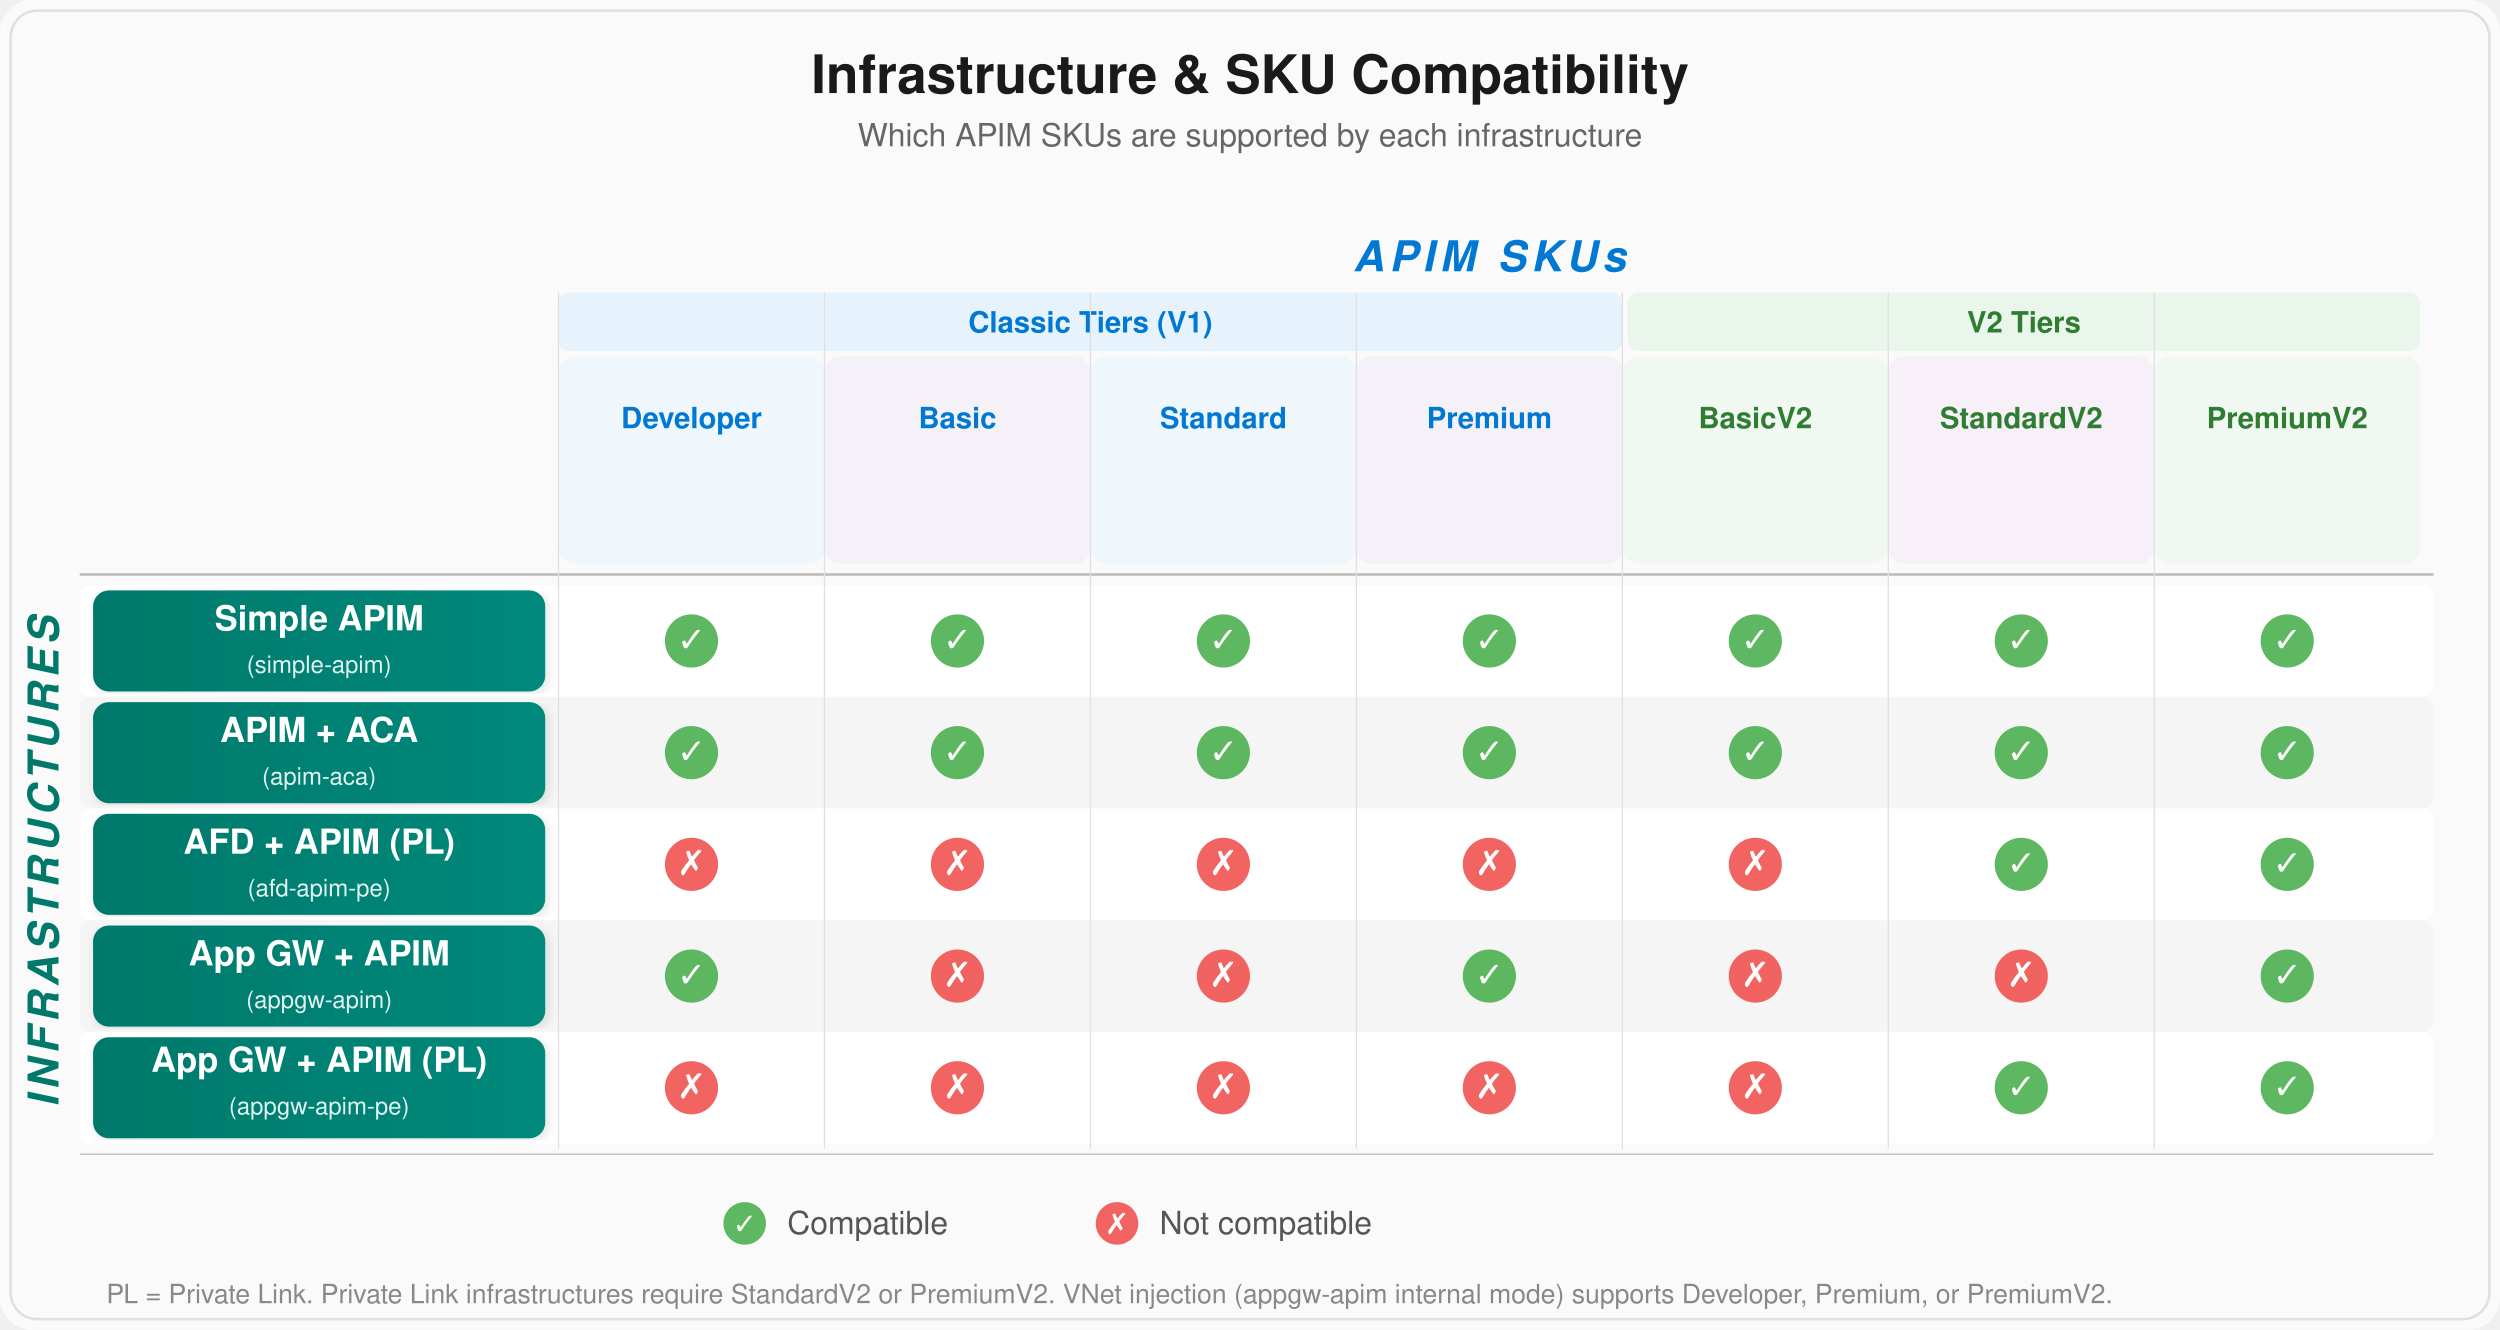
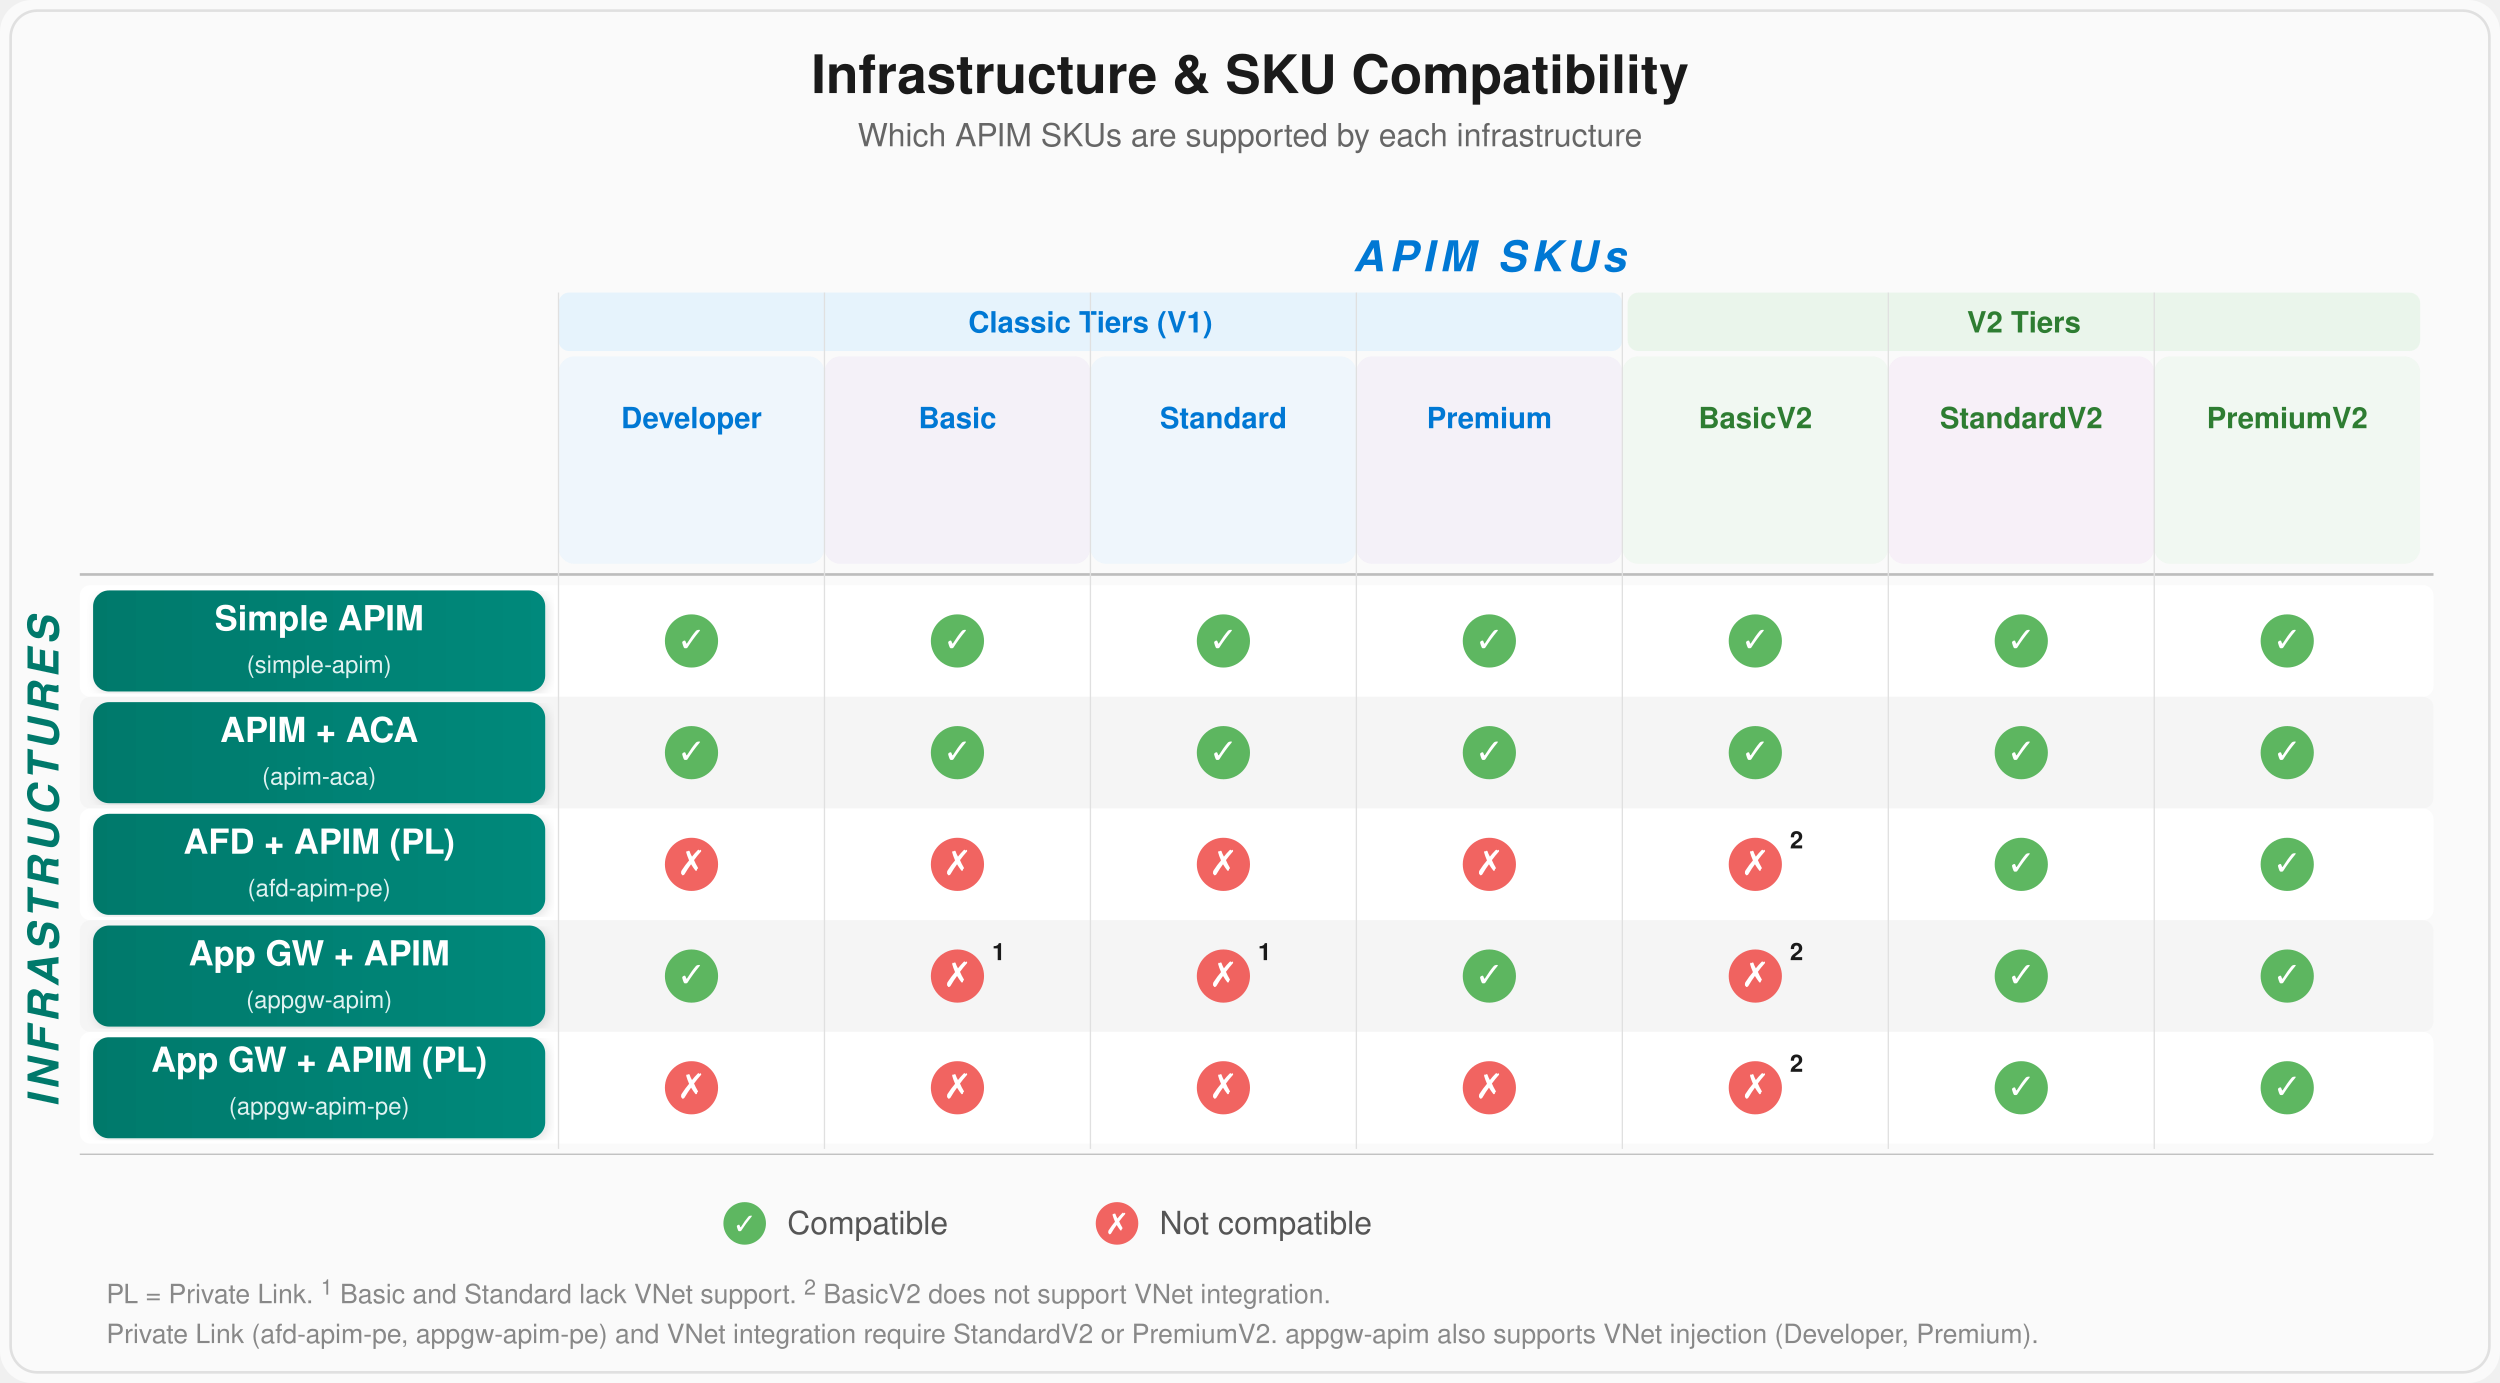
- <svg xmlns="http://www.w3.org/2000/svg" viewBox="0 0 940 500" font-family="Segoe UI, Helvetica, Arial, sans-serif">
+ <svg xmlns="http://www.w3.org/2000/svg" viewBox="0 0 940 520" font-family="Segoe UI, Helvetica, Arial, sans-serif">
  <defs>
    <linearGradient id="skuHeaderGrad" x1="0%" y1="0%" x2="0%" y2="100%">
      <stop offset="0%" stop-color="#0078D4" />
      <stop offset="100%" stop-color="#005A9E" />
    </linearGradient>
    <linearGradient id="infraLabelGrad" x1="0%" y1="0%" x2="100%" y2="0%">
      <stop offset="0%" stop-color="#00796B" />
      <stop offset="100%" stop-color="#00897B" />
    </linearGradient>
    <filter id="sh" x="-2%" y="-2%" width="104%" height="104%">
      <feDropShadow dx="1" dy="1" stdDeviation="2" flood-opacity="0.12" />
    </filter>
  </defs>
-   <rect width="940" height="500" rx="12" fill="#FAFAFA" />
-   <rect x="4" y="4" width="932" height="492" rx="10" fill="none" stroke="#E0E0E0" stroke-width="1" />
+   <rect width="940" height="520" rx="12" fill="#FAFAFA" />
+   <rect x="4" y="4" width="932" height="512" rx="10" fill="none" stroke="#E0E0E0" stroke-width="1" />
  <g transform="translate(0,20)">
    <text x="470" y="15" text-anchor="middle" font-size="20" font-weight="700" fill="#1A1A1A">Infrastructure &amp; SKU Compatibility</text>
    <text x="470" y="35" text-anchor="middle" font-size="12" fill="#666666">Which APIM SKUs are supported by each infrastructure</text>
    <text x="560" y="82" text-anchor="middle" font-size="16" font-weight="700" font-style="italic" fill="#0078D4" letter-spacing="2">APIM SKUs</text>
    <text x="22" y="304" text-anchor="middle" font-size="16" font-weight="700" font-style="italic" fill="#00796B" letter-spacing="2" transform="rotate(-90 22 304)">INFRASTRUCTURES</text>
    <rect x="210" y="90" width="400" height="22" rx="4" fill="#E3F2FD" opacity="0.85" />
    <text x="410" y="105" text-anchor="middle" font-size="11" font-weight="700" fill="#0078D4">Classic Tiers (V1)</text>
    <rect x="612" y="90" width="298" height="22" rx="4" fill="#E8F5E9" opacity="0.85" />
    <text x="761" y="105" text-anchor="middle" font-size="11" font-weight="700" fill="#2E7D32">V2 Tiers</text>
    <rect x="210" y="114" width="100" height="78" rx="6" fill="#E3F2FD" opacity="0.5" />
    <rect x="310" y="114" width="100" height="78" rx="6" fill="#EDE7F6" opacity="0.5" />
    <rect x="410" y="114" width="100" height="78" rx="6" fill="#E3F2FD" opacity="0.5" />
    <rect x="510" y="114" width="100" height="78" rx="6" fill="#EDE7F6" opacity="0.5" />
    <rect x="610" y="114" width="100" height="78" rx="6" fill="#E8F5E9" opacity="0.5" />
    <rect x="710" y="114" width="100" height="78" rx="6" fill="#F3E5F5" opacity="0.5" />
    <rect x="810" y="114" width="100" height="78" rx="6" fill="#E8F5E9" opacity="0.5" />
    <text x="260" y="141" text-anchor="middle" font-size="11" font-weight="600" fill="#0078D4">Developer</text>
    <text x="360" y="141" text-anchor="middle" font-size="11" font-weight="600" fill="#0078D4">Basic</text>
    <text x="460" y="141" text-anchor="middle" font-size="11" font-weight="600" fill="#0078D4">Standard</text>
    <text x="560" y="141" text-anchor="middle" font-size="11" font-weight="600" fill="#0078D4">Premium</text>
    <text x="660" y="141" text-anchor="middle" font-size="11" font-weight="600" fill="#2E7D32">BasicV2</text>
    <text x="760" y="141" text-anchor="middle" font-size="11" font-weight="600" fill="#2E7D32">StandardV2</text>
    <text x="860" y="141" text-anchor="middle" font-size="11" font-weight="600" fill="#2E7D32">PremiumV2</text>
    <line x1="30" y1="196" x2="915" y2="196" stroke="#BDBDBD" stroke-width="1" />
    <rect x="30" y="200" width="885" height="42" rx="4" fill="#FFFFFF" />
    <rect x="35" y="202" width="170" height="38" rx="6" fill="url(#infraLabelGrad)" filter="url(#sh)" />
    <text x="120" y="217" text-anchor="middle" font-size="13" font-weight="600" fill="#FFFFFF">Simple APIM</text>
    <text x="120" y="233" text-anchor="middle" font-size="9" fill="#E0F2F1">(simple-apim)</text>
    <rect x="30" y="242" width="885" height="42" rx="4" fill="#F5F5F5" />
    <rect x="35" y="244" width="170" height="38" rx="6" fill="url(#infraLabelGrad)" filter="url(#sh)" />
    <text x="120" y="259" text-anchor="middle" font-size="13" font-weight="600" fill="#FFFFFF">APIM + ACA</text>
    <text x="120" y="275" text-anchor="middle" font-size="9" fill="#E0F2F1">(apim-aca)</text>
    <rect x="30" y="284" width="885" height="42" rx="4" fill="#FFFFFF" />
    <rect x="35" y="286" width="170" height="38" rx="6" fill="url(#infraLabelGrad)" filter="url(#sh)" />
    <text x="120" y="301" text-anchor="middle" font-size="13" font-weight="600" fill="#FFFFFF">AFD + APIM (PL)</text>
    <text x="120" y="317" text-anchor="middle" font-size="9" fill="#E0F2F1">(afd-apim-pe)</text>
    <rect x="30" y="326" width="885" height="42" rx="4" fill="#F5F5F5" />
    <rect x="35" y="328" width="170" height="38" rx="6" fill="url(#infraLabelGrad)" filter="url(#sh)" />
    <text x="120" y="343" text-anchor="middle" font-size="13" font-weight="600" fill="#FFFFFF">App GW + APIM</text>
    <text x="120" y="359" text-anchor="middle" font-size="9" fill="#E0F2F1">(appgw-apim)</text>
    <rect x="30" y="368" width="885" height="42" rx="4" fill="#FFFFFF" />
    <rect x="35" y="370" width="170" height="38" rx="6" fill="url(#infraLabelGrad)" filter="url(#sh)" />
    <text x="120" y="383" text-anchor="middle" font-size="13" font-weight="600" fill="#FFFFFF">App GW + APIM (PL)</text>
    <text x="120" y="399" text-anchor="middle" font-size="9" fill="#E0F2F1">(appgw-apim-pe)</text>
    <line x1="210" y1="90" x2="210" y2="412" stroke="#E0E0E0" stroke-width="0.5" />
    <line x1="310" y1="90" x2="310" y2="412" stroke="#E0E0E0" stroke-width="0.5" />
    <line x1="410" y1="90" x2="410" y2="412" stroke="#E0E0E0" stroke-width="0.5" />
    <line x1="510" y1="90" x2="510" y2="412" stroke="#E0E0E0" stroke-width="0.5" />
    <line x1="610" y1="90" x2="610" y2="412" stroke="#E0E0E0" stroke-width="0.5" />
    <line x1="710" y1="90" x2="710" y2="412" stroke="#E0E0E0" stroke-width="0.5" />
    <line x1="810" y1="90" x2="810" y2="412" stroke="#E0E0E0" stroke-width="0.5" />
    <circle cx="260" cy="221" r="10" fill="#4CAF50" opacity="0.9" />
    <text x="260" y="225" text-anchor="middle" font-size="13" font-weight="700" fill="#FFFFFF">✓</text>
    <circle cx="360" cy="221" r="10" fill="#4CAF50" opacity="0.9" />
    <text x="360" y="225" text-anchor="middle" font-size="13" font-weight="700" fill="#FFFFFF">✓</text>
    <circle cx="460" cy="221" r="10" fill="#4CAF50" opacity="0.9" />
    <text x="460" y="225" text-anchor="middle" font-size="13" font-weight="700" fill="#FFFFFF">✓</text>
    <circle cx="560" cy="221" r="10" fill="#4CAF50" opacity="0.9" />
    <text x="560" y="225" text-anchor="middle" font-size="13" font-weight="700" fill="#FFFFFF">✓</text>
    <circle cx="660" cy="221" r="10" fill="#4CAF50" opacity="0.9" />
    <text x="660" y="225" text-anchor="middle" font-size="13" font-weight="700" fill="#FFFFFF">✓</text>
    <circle cx="760" cy="221" r="10" fill="#4CAF50" opacity="0.9" />
    <text x="760" y="225" text-anchor="middle" font-size="13" font-weight="700" fill="#FFFFFF">✓</text>
    <circle cx="860" cy="221" r="10" fill="#4CAF50" opacity="0.9" />
    <text x="860" y="225" text-anchor="middle" font-size="13" font-weight="700" fill="#FFFFFF">✓</text>
    <circle cx="260" cy="263" r="10" fill="#4CAF50" opacity="0.9" />
    <text x="260" y="267" text-anchor="middle" font-size="13" font-weight="700" fill="#FFFFFF">✓</text>
    <circle cx="360" cy="263" r="10" fill="#4CAF50" opacity="0.9" />
    <text x="360" y="267" text-anchor="middle" font-size="13" font-weight="700" fill="#FFFFFF">✓</text>
    <circle cx="460" cy="263" r="10" fill="#4CAF50" opacity="0.9" />
    <text x="460" y="267" text-anchor="middle" font-size="13" font-weight="700" fill="#FFFFFF">✓</text>
    <circle cx="560" cy="263" r="10" fill="#4CAF50" opacity="0.9" />
    <text x="560" y="267" text-anchor="middle" font-size="13" font-weight="700" fill="#FFFFFF">✓</text>
    <circle cx="660" cy="263" r="10" fill="#4CAF50" opacity="0.9" />
    <text x="660" y="267" text-anchor="middle" font-size="13" font-weight="700" fill="#FFFFFF">✓</text>
    <circle cx="760" cy="263" r="10" fill="#4CAF50" opacity="0.9" />
    <text x="760" y="267" text-anchor="middle" font-size="13" font-weight="700" fill="#FFFFFF">✓</text>
    <circle cx="860" cy="263" r="10" fill="#4CAF50" opacity="0.9" />
    <text x="860" y="267" text-anchor="middle" font-size="13" font-weight="700" fill="#FFFFFF">✓</text>
    <circle cx="260" cy="305" r="10" fill="#EF5350" opacity="0.9" />
    <text x="260" y="309" text-anchor="middle" font-size="13" font-weight="700" fill="#FFFFFF">✗</text>
    <circle cx="360" cy="305" r="10" fill="#EF5350" opacity="0.9" />
    <text x="360" y="309" text-anchor="middle" font-size="13" font-weight="700" fill="#FFFFFF">✗</text>
    <circle cx="460" cy="305" r="10" fill="#EF5350" opacity="0.9" />
    <text x="460" y="309" text-anchor="middle" font-size="13" font-weight="700" fill="#FFFFFF">✗</text>
    <circle cx="560" cy="305" r="10" fill="#EF5350" opacity="0.9" />
    <text x="560" y="309" text-anchor="middle" font-size="13" font-weight="700" fill="#FFFFFF">✗</text>
    <circle cx="660" cy="305" r="10" fill="#EF5350" opacity="0.9" />
    <text x="660" y="309" text-anchor="middle" font-size="13" font-weight="700" fill="#FFFFFF">✗</text>
+     <text x="673" y="299" font-size="9" font-weight="600" fill="#1A1A1A">2</text>
    <circle cx="760" cy="305" r="10" fill="#4CAF50" opacity="0.9" />
    <text x="760" y="309" text-anchor="middle" font-size="13" font-weight="700" fill="#FFFFFF">✓</text>
    <circle cx="860" cy="305" r="10" fill="#4CAF50" opacity="0.9" />
    <text x="860" y="309" text-anchor="middle" font-size="13" font-weight="700" fill="#FFFFFF">✓</text>
    <circle cx="260" cy="347" r="10" fill="#4CAF50" opacity="0.9" />
    <text x="260" y="351" text-anchor="middle" font-size="13" font-weight="700" fill="#FFFFFF">✓</text>
    <circle cx="360" cy="347" r="10" fill="#EF5350" opacity="0.9" />
    <text x="360" y="351" text-anchor="middle" font-size="13" font-weight="700" fill="#FFFFFF">✗</text>
+     <text x="373" y="341" font-size="9" font-weight="600" fill="#1A1A1A">1</text>
    <circle cx="460" cy="347" r="10" fill="#EF5350" opacity="0.9" />
    <text x="460" y="351" text-anchor="middle" font-size="13" font-weight="700" fill="#FFFFFF">✗</text>
+     <text x="473" y="341" font-size="9" font-weight="600" fill="#1A1A1A">1</text>
    <circle cx="560" cy="347" r="10" fill="#4CAF50" opacity="0.9" />
    <text x="560" y="351" text-anchor="middle" font-size="13" font-weight="700" fill="#FFFFFF">✓</text>
    <circle cx="660" cy="347" r="10" fill="#EF5350" opacity="0.9" />
    <text x="660" y="351" text-anchor="middle" font-size="13" font-weight="700" fill="#FFFFFF">✗</text>
-     <circle cx="760" cy="347" r="10" fill="#EF5350" opacity="0.9" />
-     <text x="760" y="351" text-anchor="middle" font-size="13" font-weight="700" fill="#FFFFFF">✗</text>
+     <text x="673" y="341" font-size="9" font-weight="600" fill="#1A1A1A">2</text>
+     <circle cx="760" cy="347" r="10" fill="#4CAF50" opacity="0.9" />
+     <text x="760" y="351" text-anchor="middle" font-size="13" font-weight="700" fill="#FFFFFF">✓</text>
    <circle cx="860" cy="347" r="10" fill="#4CAF50" opacity="0.9" />
    <text x="860" y="351" text-anchor="middle" font-size="13" font-weight="700" fill="#FFFFFF">✓</text>
    <circle cx="260" cy="389" r="10" fill="#EF5350" opacity="0.9" />
    <text x="260" y="393" text-anchor="middle" font-size="13" font-weight="700" fill="#FFFFFF">✗</text>
    <circle cx="360" cy="389" r="10" fill="#EF5350" opacity="0.9" />
    <text x="360" y="393" text-anchor="middle" font-size="13" font-weight="700" fill="#FFFFFF">✗</text>
    <circle cx="460" cy="389" r="10" fill="#EF5350" opacity="0.9" />
    <text x="460" y="393" text-anchor="middle" font-size="13" font-weight="700" fill="#FFFFFF">✗</text>
    <circle cx="560" cy="389" r="10" fill="#EF5350" opacity="0.9" />
    <text x="560" y="393" text-anchor="middle" font-size="13" font-weight="700" fill="#FFFFFF">✗</text>
    <circle cx="660" cy="389" r="10" fill="#EF5350" opacity="0.9" />
    <text x="660" y="393" text-anchor="middle" font-size="13" font-weight="700" fill="#FFFFFF">✗</text>
+     <text x="673" y="383" font-size="9" font-weight="600" fill="#1A1A1A">2</text>
    <circle cx="760" cy="389" r="10" fill="#4CAF50" opacity="0.9" />
    <text x="760" y="393" text-anchor="middle" font-size="13" font-weight="700" fill="#FFFFFF">✓</text>
    <circle cx="860" cy="389" r="10" fill="#4CAF50" opacity="0.9" />
    <text x="860" y="393" text-anchor="middle" font-size="13" font-weight="700" fill="#FFFFFF">✓</text>
    <line x1="30" y1="414" x2="915" y2="414" stroke="#BDBDBD" stroke-width="0.5" />
    <circle cx="280" cy="440" r="8" fill="#4CAF50" opacity="0.9" />
    <text x="280" y="444" text-anchor="middle" font-size="11" font-weight="700" fill="#FFFFFF">✓</text>
    <text x="296" y="444" font-size="12" fill="#555555">Compatible</text>
    <circle cx="420" cy="440" r="8" fill="#EF5350" opacity="0.9" />
    <text x="420" y="444" text-anchor="middle" font-size="11" font-weight="700" fill="#FFFFFF">✗</text>
    <text x="436" y="444" font-size="12" fill="#555555">Not compatible</text>
-     <text x="40" y="470" font-size="10" fill="#888888">PL = Private Link. Private Link infrastructures require StandardV2 or PremiumV2. VNet injection (appgw-apim internal mode) supports Developer, Premium, or PremiumV2.</text>
+     <text x="40" y="470" font-size="10" fill="#888888">PL = Private Link.  <tspan font-size="8" baseline-shift="super">1</tspan> Basic and Standard lack VNet support.  <tspan font-size="8" baseline-shift="super">2</tspan> BasicV2 does not support VNet integration.</text>
+     <text x="40" y="485" font-size="10" fill="#888888">Private Link (afd-apim-pe, appgw-apim-pe) and VNet integration require StandardV2 or PremiumV2. appgw-apim also supports VNet injection (Developer, Premium).</text>
  </g>
</svg>
